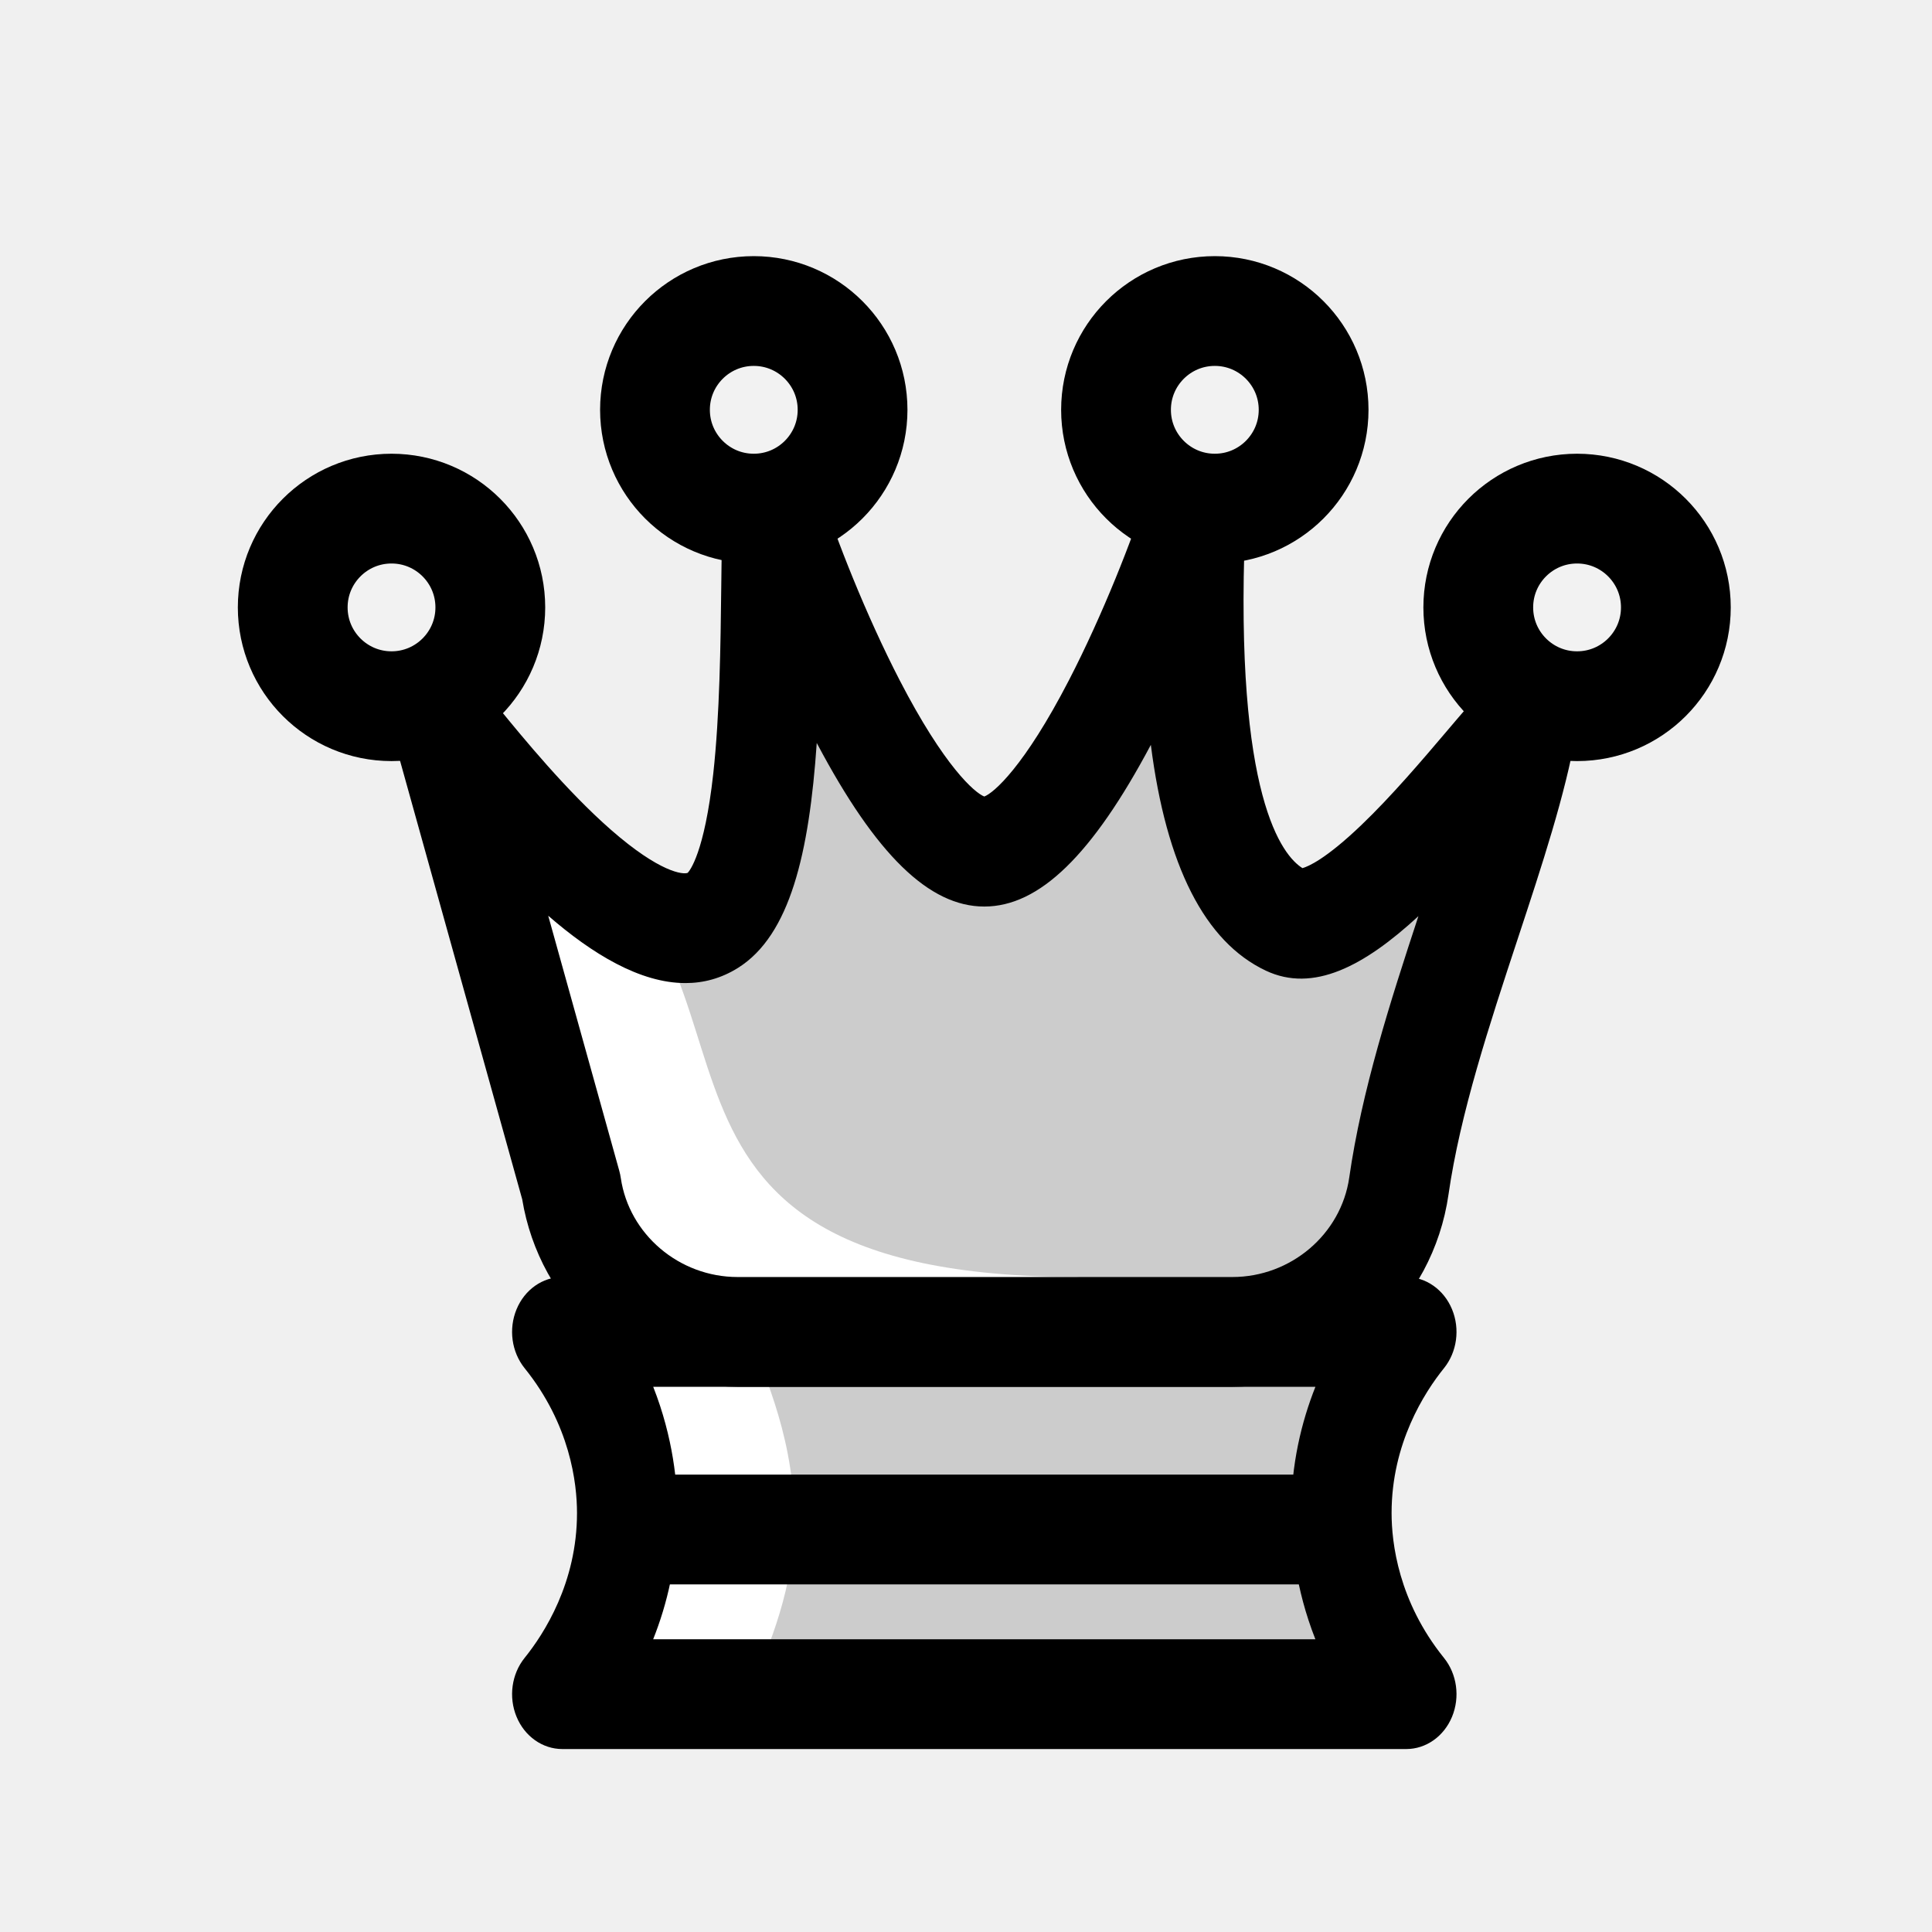
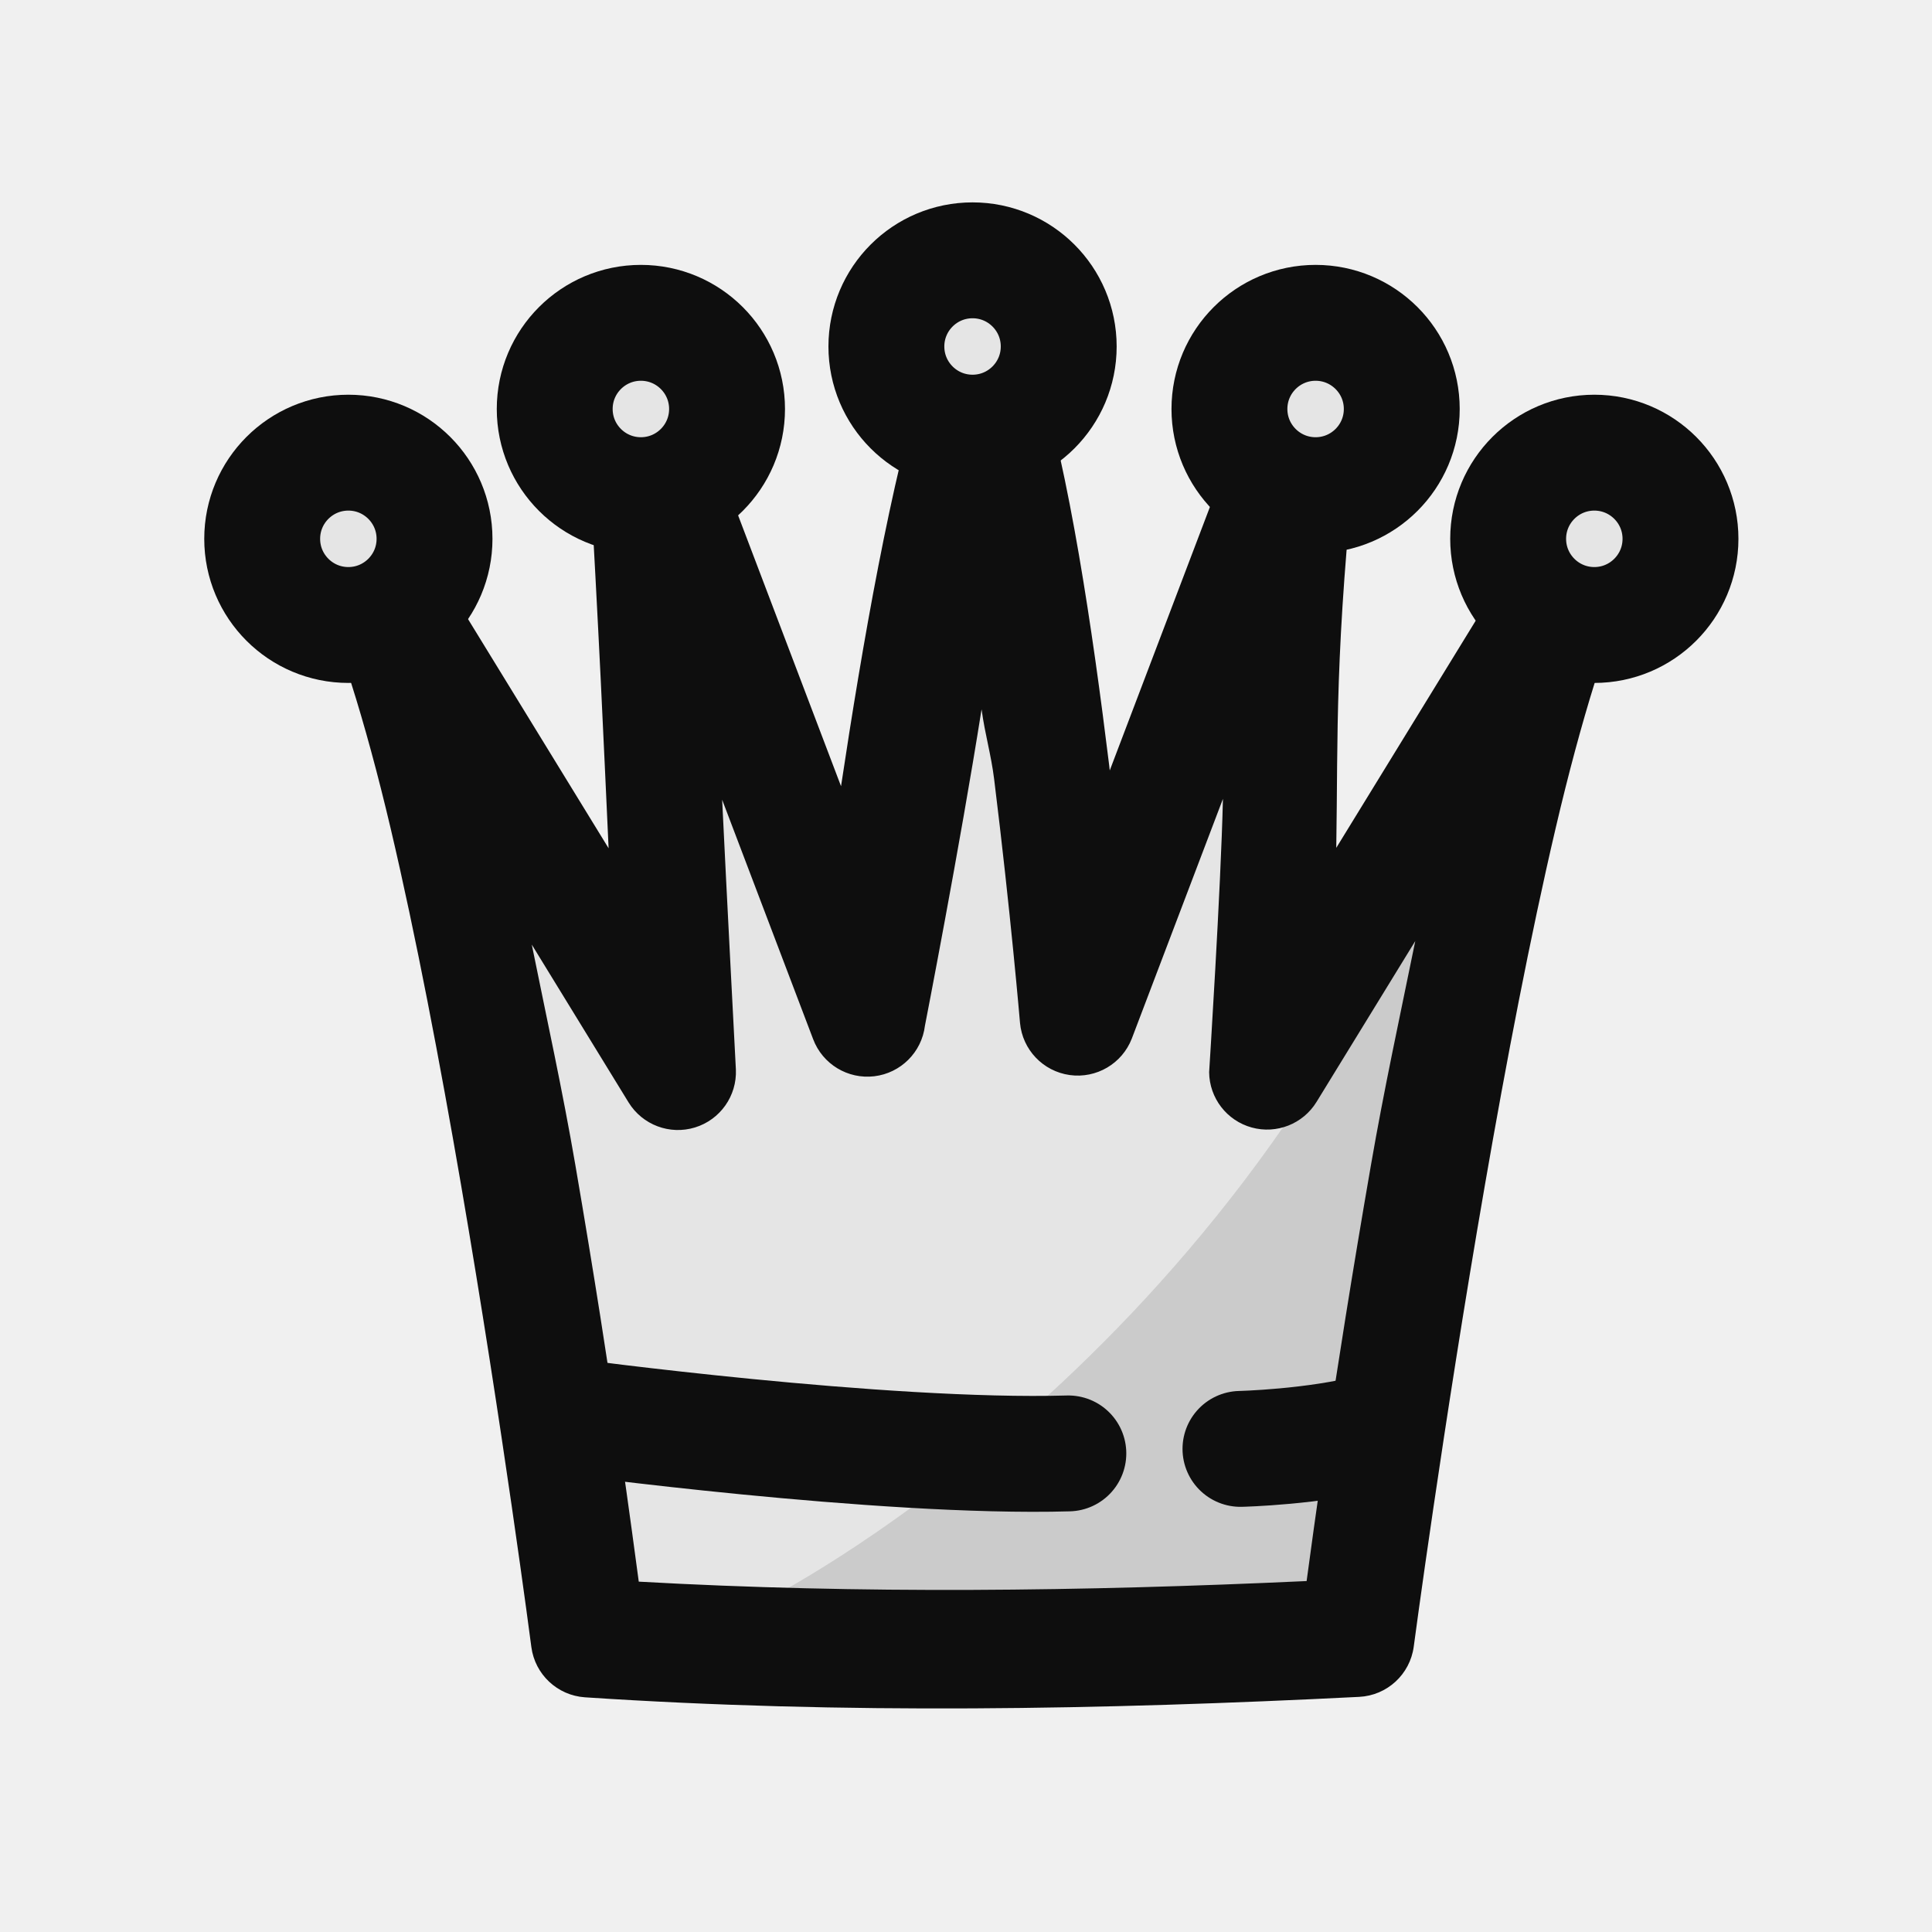
- <svg xmlns="http://www.w3.org/2000/svg" width="100" height="100" viewBox="-50 -90 498 528">
-   <path d="M319.324 393H88.676c4.5-5.578 17.746-23.473 17.746-49.5 0-6.973-.953-28.68-17.746-49.5h230.648c-4.5 5.578-17.742 23.473-17.742 49.5 0 6.973.95 28.68 17.742 49.5" style="stroke:none;fill-rule:nonzero;fill:#ccc;fill-opacity:1" transform="translate(0 -20)" />
-   <path d="M140 393c3.563-10.281 11.434-25.773 12-45 .7-23.797-8.102-41.723-12-53-10.68 0-27.254-1-37.934-1l15.563 54-24.715 45Zm0 0" style="stroke:none;fill-rule:nonzero;fill:#fff;fill-opacity:1" transform="translate(0 -20)" />
-   <path d="M113.504 378h180.98c-5.523-14.016-6.632-26.637-6.632-34.5 0-13.32 2.828-24.914 6.644-34.5h-180.98c5.523 14.016 6.632 26.637 6.632 34.5 0 13.32-2.828 24.914-6.644 34.5m205.816 30H88.68c-5.399 0-10.293-3.453-12.512-8.824-2.223-5.375-1.356-11.668 2.21-16.094 5.345-6.629 14.313-20.586 14.313-39.582 0-8.152-1.859-24.14-14.316-39.586-3.563-4.422-4.43-10.719-2.207-16.09 2.219-5.37 7.113-8.824 12.512-8.824h230.64c5.399 0 10.293 3.453 12.512 8.824 2.223 5.375 1.36 11.668-2.21 16.094-5.345 6.629-14.313 20.586-14.313 39.582 0 8.152 1.859 24.14 14.312 39.586 3.57 4.422 4.434 10.719 2.211 16.09-2.219 5.37-7.113 8.824-12.512 8.824" style="stroke:none;fill-rule:nonzero;fill:#000;fill-opacity:1" transform="translate(0 -20)" />
-   <path d="M91.102 254.3 55.73 127.333c3.239 1.95 50.434 69.043 74.133 54.168 18.852-11.832 14.93-84.18 16.477-112.5 8.297 26.242 36.086 93.75 57.66 93.75 21.574 0 49.363-67.508 57.66-93.75.524 3.23-7.828 97.156 24.711 112.5 18.586 8.766 59.883-51.512 65.902-54.168-6.168 35.207-28.808 83.805-34.972 126.797C314.02 277.012 294.652 294 271.793 294H136.582c-22.789 0-42.14-16.89-45.48-39.7" style="stroke:none;fill-rule:nonzero;fill:#ccc;fill-opacity:1" transform="translate(0 -20)" />
-   <path d="M86.828 159C153 192 93 279 230 279l-100.027 15c-11.192-10.469-34.067-34.773-43.145-72-6.59-27.016-3.2-49.723 0-63" style="stroke:none;fill-rule:nonzero;fill:#fff;fill-opacity:1" transform="translate(0 -20)" />
-   <path d="M203.703 147.773Zm.594 0Zm-81.395 20.809Zm-38.078 11.68 19.41 69.672c.184.656.325 1.324.422 2 2.262 15.43 15.989 27.066 31.926 27.066h135.215c15.984 0 29.719-11.691 31.941-27.191 3.395-23.657 11.149-47.887 18.903-71.43-14.899 13.738-28.77 20.996-41.707 14.89-16.641-7.843-27.207-28.601-31.418-61.707C233.488 163.708 219.02 177.75 204 177.75c-15.078 0-29.594-14.148-45.691-44.52l-.098-.19c-2.066 30.175-7.305 52.554-21.508 61.468-4.605 2.887-9.437 4.16-14.383 4.16-12.39 0-25.488-7.984-37.496-18.406M271.797 309H136.582c-14.125 0-27.832-5.176-38.602-14.578-10.75-9.379-17.918-22.363-20.265-36.66L42.598 131.703c-1.63-5.84.144-12.172 4.484-16.02 4.336-3.847 10.375-4.433 15.266-1.492 2.629 1.579 4.12 3.407 9.07 9.457 6.426 7.856 18.39 22.48 30.516 33.102 13.468 11.797 19.843 12.313 21.015 11.785.489-.508 4.574-5.36 6.977-27.066 1.777-16.094 2.004-35.356 2.183-50.836.106-8.813.192-16.426.528-22.528.386-7.144 5.343-12.992 11.836-13.964 6.484-.973 12.703 3.195 14.843 9.96 4.094 12.954 12.352 34.004 21.567 51.825 12.207 23.61 20.52 30.758 23.117 31.754 2.598-.996 10.91-8.145 23.117-31.754 9.215-17.82 17.473-38.871 21.567-51.824 2.043-6.461 7.828-10.586 14.062-10.055 6.234.539 11.352 5.621 12.438 12.351.324 2.008.265 3.45.078 8.223-2.903 73.414 10.297 89.258 15.691 92.633 1.535-.43 6.344-2.438 16.086-11.766 8.309-7.953 16.664-17.789 23.379-25.695 8.89-10.469 12.215-14.383 16.71-16.367 4.661-2.059 9.977-1.168 13.86 2.32 3.883 3.484 5.711 9.012 4.766 14.406-2.988 17.067-9.297 36.192-15.977 56.442-7.734 23.453-15.734 47.707-18.914 69.855-2.117 14.774-9.355 28.23-20.383 37.899C299.695 303.797 285.96 309 271.797 309" style="stroke:none;fill-rule:nonzero;fill:#000;fill-opacity:1" transform="translate(0 -20)" />
-   <path d="M168 42c0 14.91-12.09 27-27 27s-27-12.09-27-27 12.09-27 27-27 27 12.09 27 27" style="stroke:none;fill-rule:nonzero;fill:#f2f2f2;fill-opacity:1" transform="translate(0 -20)" />
-   <path d="M0 0c0-14.91-12.09-27-27-27S-54-14.91-54 0s12.09 27 27 27S0 14.91 0 0Zm0 0" style="fill:none;stroke-width:30;stroke-linecap:butt;stroke-linejoin:round;stroke:#000;stroke-opacity:1;stroke-miterlimit:10" transform="matrix(1 0 0 -1 168 22)" />
-   <path d="M294 42c0 14.91-12.09 27-27 27s-27-12.09-27-27 12.09-27 27-27 27 12.09 27 27" style="stroke:none;fill-rule:nonzero;fill:#f2f2f2;fill-opacity:1" transform="translate(0 -20)" />
-   <path d="M0 0c0-14.91-12.09-27-27-27S-54-14.91-54 0s12.09 27 27 27S0 14.91 0 0Zm0 0" style="fill:none;stroke-width:30;stroke-linecap:butt;stroke-linejoin:round;stroke:#000;stroke-opacity:1;stroke-miterlimit:10" transform="matrix(1 0 0 -1 294 22)" />
-   <path d="M393 96c0 14.91-12.09 27-27 27s-27-12.09-27-27 12.09-27 27-27 27 12.09 27 27" style="stroke:none;fill-rule:nonzero;fill:#f2f2f2;fill-opacity:1" transform="translate(0 -20)" />
-   <path d="M0 0c0-14.91-12.09-27-27-27S-54-14.91-54 0s12.09 27 27 27S0 14.91 0 0Zm0 0" style="fill:none;stroke-width:30;stroke-linecap:butt;stroke-linejoin:round;stroke:#000;stroke-opacity:1;stroke-miterlimit:10" transform="matrix(1 0 0 -1 393 76)" />
-   <path d="M69 96c0 14.91-12.09 27-27 27s-27-12.09-27-27 12.09-27 27-27 27 12.09 27 27" style="stroke:none;fill-rule:nonzero;fill:#f2f2f2;fill-opacity:1" transform="translate(0 -20)" />
-   <path d="M0 0c0-14.91-12.09-27-27-27S-54-14.91-54 0s12.09 27 27 27S0 14.91 0 0Zm0 0" style="fill:none;stroke-width:30;stroke-linecap:butt;stroke-linejoin:round;stroke:#000;stroke-opacity:1;stroke-miterlimit:10" transform="matrix(1 0 0 -1 69 76)" />
-   <path d="M0 0h197.695" style="fill:none;stroke-width:30;stroke-linecap:butt;stroke-linejoin:round;stroke:#000;stroke-opacity:1;stroke-miterlimit:10" transform="matrix(1 0 0 -1 105.152 328)" />
+ <svg xmlns="http://www.w3.org/2000/svg" width="100" height="100" viewBox="0 0 26.458 26.458" version="1.1" id="svg1">
+   <defs id="defs1" />
+   <rect style="display:none;fill:#dc0000;fill-opacity:0.097;stroke:none;stroke-width:1.587;stroke-linecap:round;stroke-linejoin:round;stroke-miterlimit:6.6;stroke-dasharray:none;stroke-opacity:1" id="rect36" width="21.167" height="21.167" x="2.719" y="2.646" />
+   <g id="layer1">
+     <g id="g25" style="display:none;opacity:1" transform="matrix(0.1170593,0,0,0.1170593,0.9379531,1.250994)">
+       <path style="color:#000000;fill:#e6e6e6;fill-opacity:1;stroke-linecap:round;stroke-linejoin:round;stroke-miterlimit:6.6;-inkscape-stroke:none" d="m 93.338,77.252 c 0,0 -1.474,23.856 -18.693,53.153 -14.418,24.531 -16.051,44.457 -16.051,44.457 0,0 15.684,6.885 46.322,7.684 l -5.9e-4,0.006 c 0.029,-7.4e-4 0.055,-0.002 0.084,-0.003 0.029,7.4e-4 0.055,0.002 0.084,0.003 l -5.9e-4,-0.006 c 30.639,-0.8 46.323,-7.684 46.323,-7.684 0,0 -1.633,-19.926 -16.051,-44.457 -17.219,-29.297 -18.693,-53.153 -18.693,-53.153 l -11.457,1.499 z m 11.745,105.301 0.006,0.052 0.009,-0.052 c -0.006,-1.4e-4 -0.01,-4.3e-4 -0.015,-5.6e-4 z m -0.168,0 c -0.004,1.2e-4 -0.009,4.4e-4 -0.015,5.6e-4 l 0.009,0.052 z" id="path29" />
+       <path style="fill:#cbcbcb;fill-opacity:1;stroke:none;stroke-width:4.103;stroke-linecap:round;stroke-linejoin:round;stroke-miterlimit:6.6;stroke-dasharray:none;stroke-opacity:1" d="m 99.081,92.239 c 17.045,1.419 28.569,62.847 20.351,89.107 l 33.122,-6.26 -6.708,-25.91 -12.72,-20.467 -12.324,-42.086" id="path19" />
+       <path style="color:#000000;fill:#0d0d0d;stroke-linecap:round;stroke-linejoin:round;stroke-miterlimit:6.6;-inkscape-stroke:none" d="m 94.188,70.525 a 6.781,6.781 0 0 0 -7.617,6.309 c 0,0 -1.282,22.078 -17.771,50.135 -15.117,25.721 -16.963,47.34 -16.963,47.34 a 6.781,6.781 0 0 0 4.033,6.762 c 0,0 17.278,7.429 48.871,8.254 l -0.195,-0.221 a 6.781,6.781 0 0 0 0.318,0.133 l -0.484,-0.59 a 6.781,6.781 0 0 0 0.105,-0.004 l -0.027,-0.029 a 6.781,6.781 0 0 0 0.492,0.016 6.781,6.781 0 0 0 0.068,-0.004 v 0.006 a 6.781,6.781 0 0 0 0.59,0.016 l -0.527,0.641 -0.145,-0.154 -0.019,0.127 a 6.781,6.781 0 0 0 0.111,0.045 6.781,6.781 0 0 0 0.043,-0.006 l -0.016,0.018 a 6.781,6.781 0 0 0 0.023,0.01 h -0.031 l -0.004,0.006 c 0.104,-0.002 0.041,-0.002 0.045,-0.002 a 6.781,6.781 0 0 0 0.002,0.002 c 0.024,-6.3e-4 0.011,-0.001 0.029,-0.002 0.073,-0.002 0.136,-0.005 0.115,-0.004 h -0.119 l -0.027,-0.029 a 6.781,6.781 0 0 0 0.223,-0.031 l -0.051,0.059 c 31.593,-0.824 48.871,-8.254 48.871,-8.254 a 6.781,6.781 0 0 0 4.033,-6.762 c 0,0 -1.846,-21.619 -16.963,-47.34 C 124.711,98.912 123.43,76.834 123.43,76.834 a 6.781,6.781 0 0 0 -7.648,-6.307 l -10.592,1.387 z m 4.824,14.277 5.342,0.676 a 6.781,6.781 0 0 0 1.73,-0.004 l 4.91,-0.643 c 1.652,9.529 6.044,27.79 18.516,49.01 9.542,16.236 12.965,29.566 14.268,36.441 -6.218,1.927 -18.625,4.945 -38.777,5.48 -20.152,-0.535 -32.56,-3.554 -38.777,-5.48 1.303,-6.876 4.725,-20.206 14.268,-36.441 12.483,-21.238 16.873,-39.518 18.521,-49.039 z m 5.73,90.971 0.004,0.006 a 6.781,6.781 0 0 0 -0.002,0 6.781,6.781 0 0 0 -0.031,-0.004 c -0.128,0.004 -0.024,-4.5e-4 0.029,-0.002 z m -6.281,5.668 0.359,0.01 a 6.781,6.781 0 0 0 -0.086,0.322 z m 0.252,0.41 a 6.781,6.781 0 0 0 -0.111,0.426 l -0.379,-0.41 z m 6.197,7.443 -0.004,0.027 a 6.781,6.781 0 0 0 0.023,-0.004 z m -0.084,0.033 c -0.063,-0.002 -0.062,-9.3e-4 0.021,0.002 a 6.781,6.781 0 0 0 0.016,-0.002 z m 0.078,0 v 0.004 c -0.157,-0.004 -0.112,-0.003 0.037,0 l -0.004,-0.004 z" id="path30" />
+       <path style="color:#000000;fill:#e5e5e5;fill-opacity:1;stroke-linecap:round;stroke-linejoin:round;stroke-miterlimit:6.6;-inkscape-stroke:none" d="M 102.864,91.758 A 34.911,34.911 0 0 1 70.143,58.818 34.911,34.911 0 0 1 99.079,22.507 34.911,34.911 0 0 1 138.492,47.05 34.911,34.911 0 0 1 118.671,89.037" id="path34" />
+       <path style="fill:#cbcbcb;fill-opacity:1;stroke:none;stroke-width:3.925;stroke-linecap:round;stroke-linejoin:round;stroke-miterlimit:6.6;stroke-dasharray:none;stroke-opacity:1" d="m 92.531,88.681 c 0,0 40.591,-6.192 36.02,-50.505 13.731,9.735 2.646,33.926 2.646,33.926 l -7.647,11.13 -9.406,7.929 c 0,0 -13.964,6.759 -21.613,-2.481 z" id="path16" />
+       <path style="color:#000000;fill:#0d0d0d;stroke-linecap:round;stroke-linejoin:round;stroke-miterlimit:6.6;-inkscape-stroke:none" d="m 146.544,60.35 c 0.422,-5.004 -0.057,-10.153 -1.548,-15.215 -5.962,-20.246 -26.269,-32.891 -47.068,-29.31 -20.8,3.581 -35.707,22.288 -34.555,43.363 1.152,21.074 18.01,38.046 39.076,39.339 3.738,0.229 6.953,-2.615 7.183,-6.353 0.23,-3.738 -2.614,-6.955 -6.353,-7.184 C 88.973,84.111 77.695,72.758 76.913,58.447 76.131,44.135 86.104,31.622 100.229,29.19 c 14.125,-2.432 27.71,6.027 31.759,19.776 4.049,13.749 -2.783,28.22 -15.971,33.831 -3.446,1.466 -4.394,5.317 -3.636,8.883 0.779,3.669 5.499,5.062 8.945,3.597 14.566,-6.197 23.952,-19.915 25.219,-34.927 z" id="path35" />
+     </g>
+     <g id="g50" style="display:none;opacity:0.5">
+       <path style="color:#000000;fill:#4d4d4d;fill-opacity:1;stroke-linecap:round;stroke-linejoin:round;stroke-miterlimit:6.6;-inkscape-stroke:none" d="M 9.942,19.914 C 7.365,18.43 6.109,14.664 6.879,11.797 7.649,8.931 11.383,6.061 13.229,3.733 c 1.881,2.3 5.58,5.197 6.35,8.064 0.77,2.867 -0.486,6.668 -3.063,8.152" id="path46" />
+       <path style="fill:#343434;fill-opacity:1;stroke:none;stroke-width:1.587;stroke-linecap:round;stroke-linejoin:round;stroke-miterlimit:6.6;stroke-dasharray:none;stroke-opacity:1" d="m 12.14,19.87 c 4.11,-0.668 7.247,-6.231 6.784,-9.44 l 0.726,5.759 -2.768,3.641 z" id="path45" />
+       <path style="color:#000000;fill:#0d0d0d;stroke-linecap:round;stroke-linejoin:round;stroke-miterlimit:6.6;-inkscape-stroke:none" d="M 13.223,2.939 A 0.794,0.794 0 0 0 12.607,3.24 C 11.747,4.325 10.355,5.628 9.066,7.025 7.778,8.422 6.563,9.912 6.111,11.592 5.24,14.836 6.561,18.884 9.545,20.602 A 0.794,0.794 0 0 0 10.629,20.311 0.794,0.794 0 0 0 10.338,19.227 C 8.167,17.977 6.976,14.494 7.645,12.004 7.963,10.817 9.002,9.438 10.234,8.102 c 1.021,-1.107 2.076,-2.166 2.996,-3.211 0.927,1.034 1.987,2.088 3.006,3.199 1.227,1.339 2.256,2.724 2.576,3.914 0.668,2.488 -0.526,6.011 -2.691,7.258 a 0.794,0.794 0 0 0 -0.293,1.084 0.794,0.794 0 0 0 1.084,0.291 c 2.988,-1.721 4.305,-5.799 3.434,-9.045 C 19.895,9.916 18.691,8.417 17.406,7.016 16.121,5.614 14.726,4.31 13.844,3.23 A 0.794,0.794 0 0 0 13.223,2.939 Z" id="path47" />
+       <path style="color:#000000;fill:#4d4d4d;fill-opacity:1;stroke-linecap:round;stroke-linejoin:round;stroke-miterlimit:6.6;-inkscape-stroke:none" d="m 16.026,19.842 h 0.846 c 0.637,0 1.151,0.499 1.151,1.119 v 0.646 c 0,0.62 -0.513,1.119 -1.151,1.119 H 9.587 c -0.637,0 -1.151,-0.499 -1.151,-1.119 v -0.646 c 0,-0.62 0.513,-1.119 1.151,-1.119 h 3.831" id="path51" />
+       <path style="fill:#323232;fill-opacity:1;stroke:none;stroke-width:1.587;stroke-linecap:round;stroke-linejoin:round;stroke-miterlimit:6.6;stroke-dasharray:none;stroke-opacity:1" d="m 14.424,19.553 c -0.261,1.086 -0.603,2.401 -3.517,2.922 l 6.809,0.185 -0.041,-2.915 z" id="path48" />
+       <path style="color:#000000;fill:#0d0d0d;stroke-linecap:round;stroke-linejoin:round;stroke-miterlimit:6.6;-inkscape-stroke:none" d="m 9.586,19.049 c -1.052,0 -1.943,0.854 -1.943,1.912 v 0.646 c 0,1.058 0.892,1.912 1.943,1.912 h 7.285 c 1.052,0 1.945,-0.854 1.945,-1.912 v -0.646 c 0,-1.058 -0.894,-1.912 -1.945,-1.912 h -0.846 c -0.438,4.31e-4 -0.793,0.355 -0.793,0.793 -6.48e-4,0.439 0.354,0.794 0.793,0.795 h 0.846 c 0.223,0 0.357,0.143 0.357,0.324 v 0.646 c 0,0.182 -0.134,0.324 -0.357,0.324 H 9.586 c -0.223,0 -0.355,-0.143 -0.355,-0.324 v -0.646 c 0,-0.182 0.132,-0.324 0.355,-0.324 h 4.361 c 0.439,-4.31e-4 0.794,-0.356 0.793,-0.795 -4.31e-4,-0.438 -0.355,-0.793 -0.793,-0.793 z" id="path52" />
+       <path style="fill:#4d4d4d;fill-opacity:1;stroke:#0d0d0d;stroke-width:1.587;stroke-linecap:round;stroke-linejoin:round;stroke-miterlimit:6.6;stroke-dasharray:none;stroke-opacity:1" d="m 17.282,8.203 c 0,0 0.735,4.566 -2.626,7.032" id="path39" />
+     </g>
+     <g id="g6" style="display:none">
+       <path style="color:#000000;fill:#4d4d4d;stroke-linecap:round;stroke-linejoin:round;stroke-miterlimit:6.6;-inkscape-stroke:none" d="m 12.642,13.358 c 0,0 -4.512,2.345 -6.652,1.161 L 4.786,10.275 11.3,7.566 9.814,3.605 c 0,0 6.954,2.369 8.195,3.662 1.257,1.311 2.063,2.834 2.178,5.164 0.097,1.959 -1.201,4.003 -1.177,6.968 0.011,1.335 1.005,2.798 1.005,2.798 -2.759,1.039 -9.643,0.931 -12.182,0.008 0,0 3.194,-5.124 2.537,-7.77" id="path1" />
+       <path style="fill:#323232;fill-opacity:1;stroke:none;stroke-width:1.562;stroke-linecap:round;stroke-linejoin:round;stroke-miterlimit:6.6" d="m 10.2,14.397 0.21,4.013 c 1.681,-4.136 2.586,-4.404 2.586,-4.404 z" id="path4" />
+       <path style="fill:#323232;fill-opacity:1;stroke:none;stroke-width:1.562;stroke-linecap:round;stroke-linejoin:round;stroke-miterlimit:6.6" d="M 18.715,9.228 C 19.63,11.296 18.248,21.521 11.299,22.61 l 8.403,-0.408 -0.391,-6.597 0.912,-5.689 z" id="path3" />
+       <path style="color:#000000;fill:#0e0e0e;stroke-linecap:round;stroke-linejoin:round;stroke-miterlimit:6.6;-inkscape-stroke:none" d="M 10.07,2.854 A 0.794,0.794 0 0 0 9.07,3.883 L 10.287,7.127 4.48,9.541 A 0.794,0.794 0 0 0 4.021,10.492 l 1.205,4.242 a 0.794,0.794 0 0 0 0.379,0.479 c 1.221,0.676 2.643,0.448 3.943,0.104 -0.015,1.004 -0.36,2.396 -0.928,3.674 -0.691,1.554 -1.463,2.795 -1.463,2.795 a 0.794,0.794 0 0 0 0.402,1.166 c 1.477,0.537 3.838,0.766 6.275,0.779 2.438,0.013 4.865,-0.192 6.457,-0.791 A 0.794,0.794 0 0 0 20.67,21.75 c 0,0 -0.86,-1.412 -0.867,-2.357 -0.022,-2.73 1.293,-4.665 1.178,-7 C 20.857,9.897 19.934,8.129 18.582,6.719 18.099,6.215 17.409,5.854 16.553,5.436 15.696,5.017 14.698,4.594 13.74,4.213 11.824,3.45 10.07,2.854 10.07,2.854 Z m 1.096,2.098 c 0.678,0.243 0.952,0.325 1.986,0.736 0.936,0.372 1.907,0.786 2.703,1.176 0.797,0.389 1.442,0.81 1.58,0.953 1.162,1.211 1.852,2.49 1.959,4.654 0.078,1.582 -1.205,3.734 -1.18,6.934 0.006,0.823 0.28,1.577 0.551,2.162 -1.283,0.316 -2.974,0.586 -4.92,0.576 -1.942,-0.01 -3.576,-0.28 -4.789,-0.57 0.303,-0.525 0.535,-0.856 1.016,-1.938 0.662,-1.489 1.214,-3.215 1.047,-4.803 0.877,-0.347 1.889,-0.77 1.889,-0.77 a 0.794,0.794 0 0 0 0.338,-1.07 0.794,0.794 0 0 0 -1.07,-0.338 c 0,0 -1.076,0.556 -2.395,0.971 -1.209,0.38 -2.517,0.493 -3.254,0.232 L 5.742,10.736 11.605,8.299 a 0.794,0.794 0 0 0 0.438,-1.012 z" id="path6" />
+       <path style="fill:#0c0c0c;fill-opacity:1;stroke:none;stroke-width:1.562;stroke-linecap:round;stroke-linejoin:round;stroke-miterlimit:6.6" d="M 10.636,10.261 C 10.739,9.37 12.07,8.386 12.795,8.92 13.729,9.608 11.668,9.828 10.636,10.261 Z" id="path2" />
+     </g>
+     <g id="g26" style="display:none">
+       <path style="color:#000000;fill:#4c4c4c;fill-opacity:1;stroke-width:1;stroke-linecap:round;stroke-linejoin:round;stroke-miterlimit:6.6;-inkscape-stroke:none" d="M 8.48,8.579 7.923,19.387 18.535,19.352 17.953,8.589 Z" id="path22" />
+       <path style="fill:#333333;fill-opacity:1;stroke:none;stroke-width:1.587;stroke-linecap:round;stroke-linejoin:round;stroke-miterlimit:6.6;stroke-dasharray:none;stroke-opacity:1" d="m 14.129,18.826 c 2.45,-2.182 2.746,-5.581 3.121,-9.149 l 1.26,-0.15 0.294,9.26 z" id="path17" />
+       <path style="color:#000000;fill:#0e0e0e;stroke-width:1;stroke-linecap:round;stroke-linejoin:round;stroke-miterlimit:6.6;-inkscape-stroke:none" d="M 8.48,7.785 A 0.856,0.794 0 0 0 7.626,8.541 L 7.068,19.35 a 0.856,0.794 0 0 0 0.859,0.832 L 18.539,20.146 A 0.856,0.794 0 0 0 19.389,19.312 L 18.808,8.549 A 0.856,0.794 0 0 0 17.953,7.795 Z m 0.815,1.588 7.843,0.008 0.499,9.182 -8.818,0.027 z" id="path23" />
+       <path style="color:#000000;fill:#4d4d4d;fill-opacity:1;stroke-linecap:round;stroke-linejoin:round;stroke-miterlimit:6.6;-inkscape-stroke:none" d="m 17.217,18.624 h 1.071 c 0.741,0 1.338,0.553 1.338,1.239 v 1.369 c 0,0.687 -0.597,1.239 -1.338,1.239 H 8.17 c -0.741,0 -1.338,-0.553 -1.338,-1.239 v -1.369 c 0,-0.687 0.597,-1.239 1.338,-1.239 h 5.899" id="path27" />
+       <path style="fill:#343434;fill-opacity:1;stroke:none;stroke-width:1.587;stroke-linecap:round;stroke-linejoin:round;stroke-miterlimit:6.6;stroke-dasharray:none;stroke-opacity:1" d="m 9.82,22.106 c 2.686,-0.816 3.522,-1.946 4.855,-3.8 1.057,3.06e-4 4.093,-0.056 4.405,0.519 l 0.097,3.095 z" id="path18" />
+       <path style="color:#000000;fill:#0e0e0e;stroke-linecap:round;stroke-linejoin:round;stroke-miterlimit:6.6;-inkscape-stroke:none" d="m 8.17,17.83 c -1.136,0 -2.131,0.887 -2.131,2.033 v 1.369 c 0,1.146 0.995,2.033 2.131,2.033 H 18.289 c 1.136,0 2.131,-0.887 2.131,-2.033 v -1.369 c 0,-1.146 -0.995,-2.033 -2.131,-2.033 h -1.072 a 0.794,0.794 0 0 0 -0.793,0.793 0.794,0.794 0 0 0 0.793,0.795 h 1.072 c 0.346,0 0.543,0.219 0.543,0.445 v 1.369 c 0,0.227 -0.196,0.445 -0.543,0.445 H 8.17 C 7.823,21.678 7.625,21.459 7.625,21.232 v -1.369 c 0,-0.227 0.198,-0.445 0.545,-0.445 h 5.898 a 0.794,0.794 0 0 0 0.795,-0.795 0.794,0.794 0 0 0 -0.795,-0.793 z" id="path28" />
+       <path style="color:#000000;fill:#4d4d4d;fill-opacity:1;stroke-width:1;stroke-linecap:round;stroke-linejoin:round;stroke-miterlimit:6.6;-inkscape-stroke:none" d="M 7.487,3.888 H 18.971 c 0.741,0 1.405,0.556 1.338,1.239 l -0.297,3.019 c -0.067,0.684 -0.597,1.239 -1.338,1.239 H 7.784 c -0.741,0 -1.27,-0.556 -1.338,-1.239 L 6.149,5.127 C 6.082,4.444 6.746,3.888 7.487,3.888 Z" id="path20" />
+       <path style="fill:#323232;fill-opacity:1;stroke:none;stroke-width:1.587;stroke-linecap:round;stroke-linejoin:round;stroke-miterlimit:6.6;stroke-dasharray:none;stroke-opacity:1" d="m 14.229,8.691 c 2.536,-0.2 4.623,-1.405 5.335,-3.754 l 0.243,3.766 z" id="path15" />
+       <path style="color:#000000;fill:#0e0e0e;stroke-width:1;stroke-linecap:round;stroke-linejoin:round;stroke-miterlimit:6.6;-inkscape-stroke:none" d="m 7.487,3.094 c -1.202,0 -2.307,0.912 -2.19,2.105 L 5.594,8.219 c 0.1,1.02 0.988,1.961 2.19,1.961 H 18.673 c 1.202,0 2.089,-0.941 2.19,-1.961 L 21.162,5.199 C 21.28,4.006 20.172,3.094 18.97,3.094 Z m 0,1.588 H 18.97 c 0.28,0 0.504,0.199 0.486,0.373 l -0.297,3.02 c -0.034,0.347 -0.206,0.518 -0.486,0.518 H 7.784 c -0.28,0 -0.45,-0.17 -0.484,-0.518 L 7.002,5.055 C 6.985,4.881 7.207,4.682 7.487,4.682 Z" id="path21" />
+       <path style="fill:#cccccc;fill-opacity:1;stroke:#0e0e0e;stroke-width:1.587;stroke-linecap:round;stroke-linejoin:round;stroke-miterlimit:6.6;stroke-dasharray:none;stroke-opacity:1" d="M 10.101,4.043 V 6.103" id="path14" />
+       <path style="fill:#cccccc;fill-opacity:1;stroke:#0e0e0e;stroke-width:1.587;stroke-linecap:round;stroke-linejoin:round;stroke-miterlimit:6.6;stroke-dasharray:none;stroke-opacity:1" d="M 13.971,4.043 V 6.103" id="path14-1" />
+       <path style="fill:#cccccc;fill-opacity:1;stroke:#0e0e0e;stroke-width:1.587;stroke-linecap:round;stroke-linejoin:round;stroke-miterlimit:6.6;stroke-dasharray:none;stroke-opacity:1" d="M 17.842,4.043 V 6.103" id="path14-1-0" />
+     </g>
+     <g id="g41" style="display:inline" transform="translate(-0.1513574)">
+       <path style="color:#000000;fill:#e5e5e5;fill-opacity:1;stroke-linecap:round;stroke-linejoin:round;stroke-miterlimit:6.6;-inkscape-stroke:none" d="M 13.582,5.309 C 12.78,7.852 12.03,13.949 12.03,13.949 L 8.994,5.963 c 0.258,4.522 0.442,8.72 0.442,8.72 l -4.26,-6.941 c 1.474,2.65 3.039,14.712 3.039,14.712 3.503,0.232 7.006,0.169 10.509,-0.008 0,0 1.602,-12.042 3.039,-14.712 l -4.26,6.941 c 0,0 -0.044,-4.152 0.442,-8.72 l -3.036,7.987 c 0,0 -0.51,-6.097 -1.312,-8.64 z" id="path37" />
+       <path style="fill:#cbcbcb;fill-opacity:1;stroke:none;stroke-width:1.587;stroke-linecap:round;stroke-linejoin:round;stroke-miterlimit:8.1;stroke-dasharray:none;stroke-opacity:1" d="m 10.612,21.928 c 0,0 6.308,-3.138 9.291,-10.519 l -1.252,10.41 z" id="path33" />
+       <path style="color:#000000;fill:#0e0e0e;stroke-linecap:round;stroke-linejoin:round;stroke-miterlimit:6.6;-inkscape-stroke:none" d="m 13.896,4.566 a 0.794,0.794 0 0 0 -0.674,0.035 l -0.016,0.008 a 0.794,0.794 0 0 0 -0.381,0.461 c -0.47,1.49 -0.865,3.765 -1.156,5.697 L 9.736,5.68 A 0.794,0.794 0 0 0 8.201,6.008 C 8.367,8.916 8.411,10.01 8.486,11.617 L 5.854,7.326 A 0.794,0.794 0 0 0 4.482,8.127 C 4.756,8.618 5.152,9.862 5.5,11.34 c 0.348,1.478 0.679,3.221 0.965,4.885 0.572,3.327 0.963,6.33 0.963,6.33 a 0.794,0.794 0 0 0 0.734,0.689 c 3.547,0.235 7.081,0.171 10.602,-0.006 a 0.794,0.794 0 0 0 0.748,-0.688 c 0,0 0.398,-2.998 0.975,-6.324 0.288,-1.663 0.622,-3.407 0.969,-4.887 0.346,-1.48 0.737,-2.728 1.008,-3.23 A 0.794,0.794 0 0 0 21.086,7.318 l -2.635,4.293 c 0.026,-1.581 -0.027,-2.658 0.283,-5.572 a 0.794,0.794 0 0 0 -1.531,-0.365 l -1.854,4.877 c -0.005,-0.039 -0.003,-0.033 -0.008,-0.072 C 15.112,8.619 14.795,6.462 14.354,5.062 A 0.794,0.794 0 0 0 13.896,4.566 Z M 13.594,9.717 c 0.049,0.354 0.13,0.615 0.172,0.955 0.226,1.825 0.354,3.336 0.354,3.336 a 0.794,0.794 0 0 0 1.531,0.215 l 1.248,-3.283 c -0.028,1.224 -0.189,3.744 -0.189,3.744 a 0.794,0.794 0 0 0 1.471,0.406 l 1.352,-2.203 c -0.209,1.026 -0.428,2.032 -0.607,3.068 -0.521,3.001 -0.806,5.144 -0.881,5.697 -3.06,0.141 -6.108,0.179 -9.146,0.008 C 8.823,21.104 8.547,18.959 8.031,15.957 7.856,14.936 7.638,13.947 7.434,12.936 l 1.326,2.162 a 0.794,0.794 0 0 0 1.469,-0.451 c 0,0 -0.13,-2.483 -0.188,-3.695 l 1.246,3.279 a 0.794,0.794 0 0 0 1.531,-0.184 c 0,0 0.478,-2.451 0.775,-4.33 z" id="path38" />
+       <circle style="fill:#e5e5e5;fill-opacity:1;stroke:#0e0e0e;stroke-width:1.587;stroke-linecap:round;stroke-linejoin:round;stroke-miterlimit:8.1;stroke-dasharray:none;stroke-opacity:1" id="path32" cx="13.47" cy="4.745" r="1.18" />
+       <circle style="fill:#e5e5e5;fill-opacity:1;stroke:#0e0e0e;stroke-width:1.587;stroke-linecap:round;stroke-linejoin:round;stroke-miterlimit:8.1;stroke-dasharray:none;stroke-opacity:1" id="path32-4" cx="8.928" cy="5.601" r="1.18" />
+       <circle style="fill:#e5e5e5;fill-opacity:1;stroke:#0e0e0e;stroke-width:1.587;stroke-linecap:round;stroke-linejoin:round;stroke-miterlimit:8.1;stroke-dasharray:none;stroke-opacity:1" id="path32-4-1" cx="4.922" cy="7.379" r="1.18" />
+       <circle style="fill:#e5e5e5;fill-opacity:1;stroke:#0e0e0e;stroke-width:1.587;stroke-linecap:round;stroke-linejoin:round;stroke-miterlimit:8.1;stroke-dasharray:none;stroke-opacity:1" id="path32-4-7" cx="-18.168" cy="5.601" r="1.18" transform="scale(-1,1)" />
+       <circle style="fill:#e5e5e5;fill-opacity:1;stroke:#0e0e0e;stroke-width:1.587;stroke-linecap:round;stroke-linejoin:round;stroke-miterlimit:8.1;stroke-dasharray:none;stroke-opacity:1" id="path32-4-1-7" cx="-21.985" cy="7.379" r="1.18" transform="scale(-1,1)" />
+       <path style="fill:#4c4c4c;fill-opacity:1;stroke:#0e0e0e;stroke-width:1.587;stroke-linecap:round;stroke-linejoin:round;stroke-miterlimit:8.1;stroke-dasharray:none;stroke-opacity:1" d="m 7.903,19.392 c 0,0 4.318,0.585 6.879,0.512" id="path40" />
+       <path style="fill:#4c4c4c;fill-opacity:1;stroke:#0e0e0e;stroke-width:1.587;stroke-linecap:round;stroke-linejoin:round;stroke-miterlimit:8.1;stroke-dasharray:none;stroke-opacity:1" d="m 17.139,19.842 c 0,0 1.019,-0.024 1.825,-0.237" id="path41" />
+     </g>
+   </g>
</svg>
